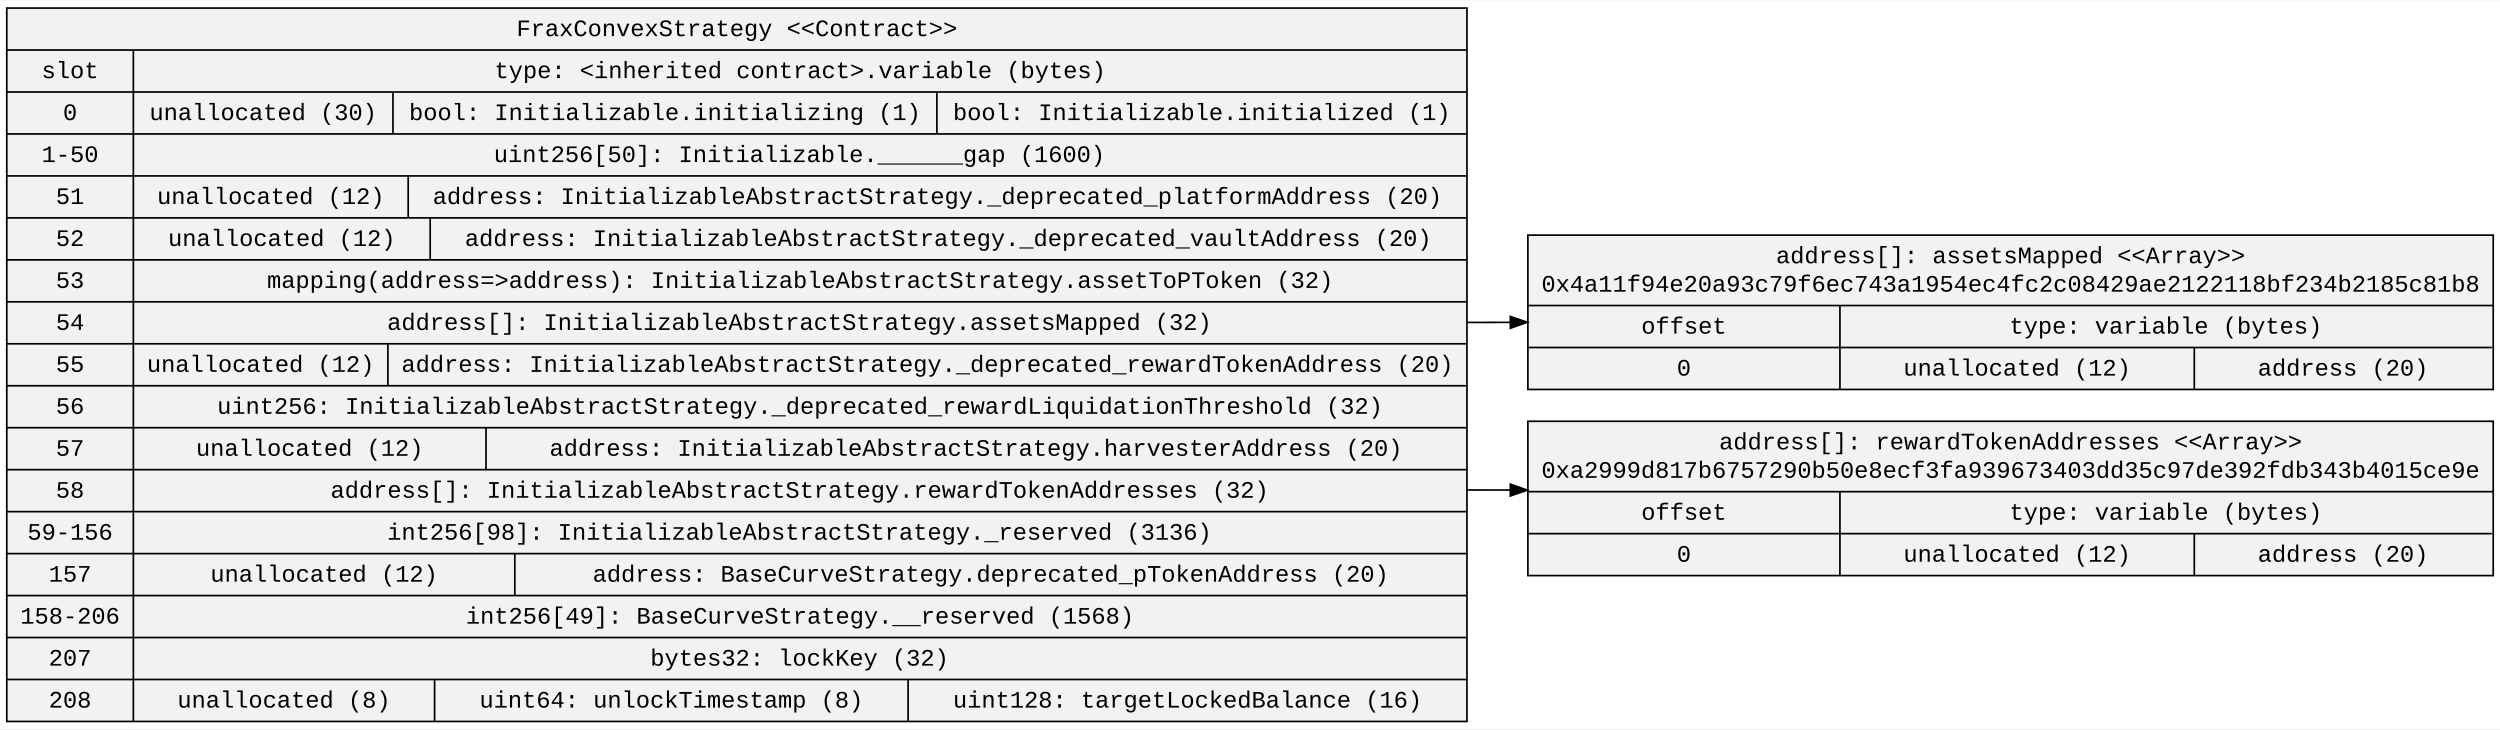
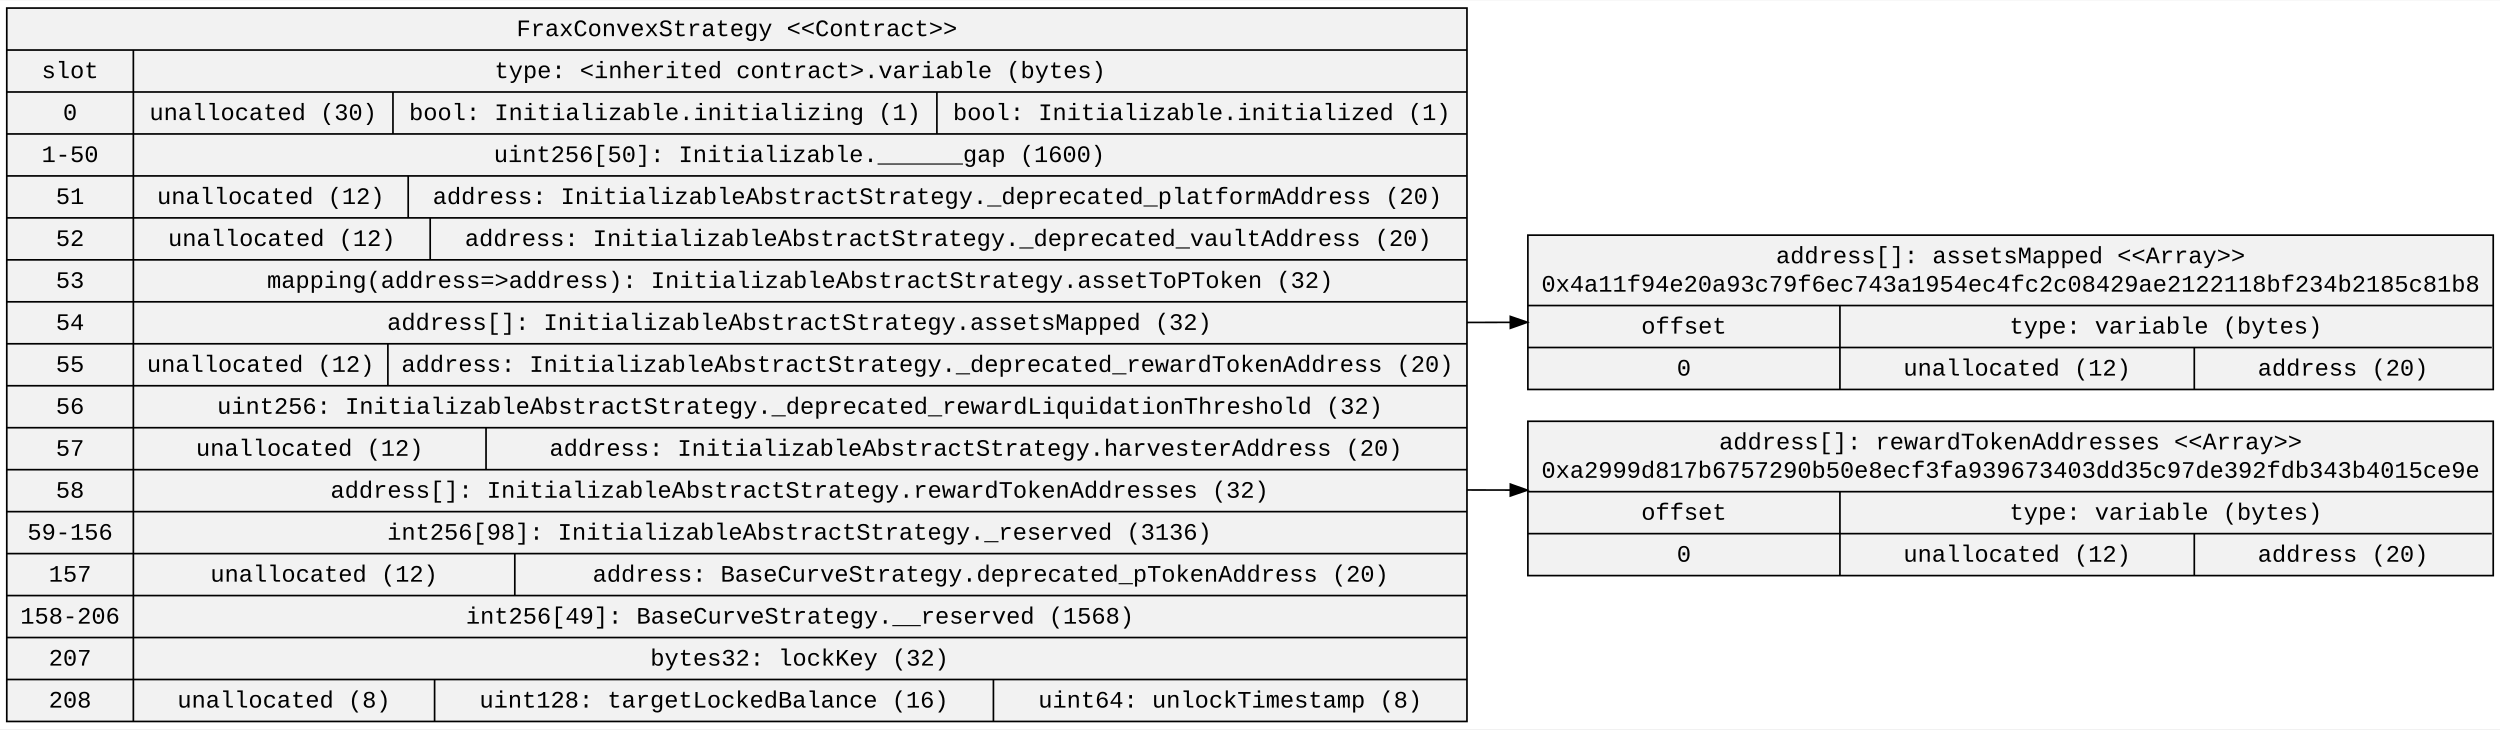
<svg xmlns="http://www.w3.org/2000/svg" width="1477pt" height="431pt" viewBox="0.00 0.00 1477.42 430.60">
  <g id="graph0" class="graph" transform="scale(1 1) rotate(0) translate(4 426.6)">
    <polygon fill="white" stroke="transparent" points="-4,4 -4,-426.6 1473.42,-426.6 1473.42,4 -4,4" />
    <g id="node1" class="node">
      <polygon fill="#f2f2f2" stroke="black" points="0,-0.5 0,-422.1 862.93,-422.1 862.93,-0.5 0,-0.5" />
      <text text-anchor="middle" x="431.47" y="-405.5" font-family="Courier New" font-size="14.00">FraxConvexStrategy &lt;&lt;Contract&gt;&gt;</text>
      <polyline fill="none" stroke="black" points="0,-397.3 862.93,-397.3 " />
      <text text-anchor="middle" x="37.4" y="-380.7" font-family="Courier New" font-size="14.00">slot</text>
      <polyline fill="none" stroke="black" points="0,-372.5 74.81,-372.5 " />
      <text text-anchor="middle" x="37.4" y="-355.9" font-family="Courier New" font-size="14.00">0</text>
      <polyline fill="none" stroke="black" points="0,-347.7 74.81,-347.7 " />
      <text text-anchor="middle" x="37.4" y="-331.1" font-family="Courier New" font-size="14.00">1-50</text>
      <polyline fill="none" stroke="black" points="0,-322.9 74.81,-322.9 " />
      <text text-anchor="middle" x="37.4" y="-306.3" font-family="Courier New" font-size="14.00">51</text>
      <polyline fill="none" stroke="black" points="0,-298.1 74.81,-298.1 " />
      <text text-anchor="middle" x="37.4" y="-281.5" font-family="Courier New" font-size="14.00">52</text>
      <polyline fill="none" stroke="black" points="0,-273.3 74.81,-273.3 " />
      <text text-anchor="middle" x="37.4" y="-256.7" font-family="Courier New" font-size="14.00">53</text>
      <polyline fill="none" stroke="black" points="0,-248.5 74.81,-248.5 " />
      <text text-anchor="middle" x="37.4" y="-231.9" font-family="Courier New" font-size="14.00">54</text>
      <polyline fill="none" stroke="black" points="0,-223.7 74.81,-223.7 " />
      <text text-anchor="middle" x="37.4" y="-207.1" font-family="Courier New" font-size="14.00">55</text>
      <polyline fill="none" stroke="black" points="0,-198.9 74.81,-198.9 " />
      <text text-anchor="middle" x="37.4" y="-182.3" font-family="Courier New" font-size="14.00">56</text>
      <polyline fill="none" stroke="black" points="0,-174.1 74.81,-174.1 " />
      <text text-anchor="middle" x="37.4" y="-157.5" font-family="Courier New" font-size="14.00">57</text>
      <polyline fill="none" stroke="black" points="0,-149.3 74.81,-149.3 " />
      <text text-anchor="middle" x="37.4" y="-132.7" font-family="Courier New" font-size="14.00">58</text>
      <polyline fill="none" stroke="black" points="0,-124.5 74.81,-124.5 " />
      <text text-anchor="middle" x="37.4" y="-107.9" font-family="Courier New" font-size="14.00">59-156</text>
      <polyline fill="none" stroke="black" points="0,-99.7 74.81,-99.7 " />
      <text text-anchor="middle" x="37.4" y="-83.1" font-family="Courier New" font-size="14.00">157</text>
      <polyline fill="none" stroke="black" points="0,-74.9 74.81,-74.9 " />
      <text text-anchor="middle" x="37.4" y="-58.3" font-family="Courier New" font-size="14.00">158-206</text>
      <polyline fill="none" stroke="black" points="0,-50.1 74.81,-50.1 " />
      <text text-anchor="middle" x="37.4" y="-33.5" font-family="Courier New" font-size="14.00">207</text>
      <polyline fill="none" stroke="black" points="0,-25.3 74.81,-25.3 " />
      <text text-anchor="middle" x="37.4" y="-8.7" font-family="Courier New" font-size="14.00">208</text>
      <polyline fill="none" stroke="black" points="74.81,-0.5 74.81,-397.3 " />
      <text text-anchor="middle" x="468.87" y="-380.7" font-family="Courier New" font-size="14.00">type: &lt;inherited contract&gt;.variable (bytes)</text>
      <polyline fill="none" stroke="black" points="74.81,-372.5 862.93,-372.5 " />
      <text text-anchor="middle" x="151.52" y="-355.9" font-family="Courier New" font-size="14.00">unallocated (30)</text>
      <polyline fill="none" stroke="black" points="228.23,-347.7 228.23,-372.5 " />
      <text text-anchor="middle" x="388.96" y="-355.9" font-family="Courier New" font-size="14.00">bool: Initializable.initializing (1)</text>
      <polyline fill="none" stroke="black" points="549.68,-347.7 549.68,-372.5 " />
      <text text-anchor="middle" x="706.2" y="-355.9" font-family="Courier New" font-size="14.00">bool: Initializable.initialized (1)</text>
      <polyline fill="none" stroke="black" points="74.81,-347.7 862.93,-347.7 " />
      <text text-anchor="middle" x="468.44" y="-331.1" font-family="Courier New" font-size="14.00">uint256[50]: Initializable.______gap (1600)</text>
      <polyline fill="none" stroke="black" points="74.81,-322.9 862.93,-322.9 " />
      <text text-anchor="middle" x="156.02" y="-306.3" font-family="Courier New" font-size="14.00">unallocated (12)</text>
      <polyline fill="none" stroke="black" points="237.23,-298.1 237.23,-322.9 " />
      <text text-anchor="middle" x="549.98" y="-306.3" font-family="Courier New" font-size="14.00">address: InitializableAbstractStrategy._deprecated_platformAddress (20)</text>
      <polyline fill="none" stroke="black" points="74.81,-298.1 862.93,-298.1 " />
      <text text-anchor="middle" x="162.52" y="-281.5" font-family="Courier New" font-size="14.00">unallocated (12)</text>
      <polyline fill="none" stroke="black" points="250.23,-273.3 250.23,-298.1 " />
      <text text-anchor="middle" x="556.38" y="-281.5" font-family="Courier New" font-size="14.00">address: InitializableAbstractStrategy._deprecated_vaultAddress (20)</text>
      <polyline fill="none" stroke="black" points="74.81,-273.3 862.93,-273.3 " />
      <text text-anchor="middle" x="468.86" y="-256.7" font-family="Courier New" font-size="14.00">mapping(address=&gt;address): InitializableAbstractStrategy.assetToPToken (32)</text>
      <polyline fill="none" stroke="black" points="74.81,-248.5 862.93,-248.5 " />
      <text text-anchor="middle" x="468.45" y="-231.9" font-family="Courier New" font-size="14.00">address[]: InitializableAbstractStrategy.assetsMapped (32)</text>
      <polyline fill="none" stroke="black" points="74.81,-223.7 862.93,-223.7 " />
      <text text-anchor="middle" x="150.02" y="-207.1" font-family="Courier New" font-size="14.00">unallocated (12)</text>
      <polyline fill="none" stroke="black" points="225.23,-198.9 225.23,-223.7 " />
      <text text-anchor="middle" x="544.08" y="-207.1" font-family="Courier New" font-size="14.00">address: InitializableAbstractStrategy._deprecated_rewardTokenAddress (20)</text>
      <polyline fill="none" stroke="black" points="74.81,-198.9 862.93,-198.9 " />
      <text text-anchor="middle" x="468.77" y="-182.3" font-family="Courier New" font-size="14.00">uint256: InitializableAbstractStrategy._deprecated_rewardLiquidationThreshold (32)</text>
      <polyline fill="none" stroke="black" points="74.81,-174.1 862.93,-174.1 " />
      <text text-anchor="middle" x="179.02" y="-157.5" font-family="Courier New" font-size="14.00">unallocated (12)</text>
      <polyline fill="none" stroke="black" points="283.23,-149.3 283.23,-174.1 " />
      <text text-anchor="middle" x="572.77" y="-157.5" font-family="Courier New" font-size="14.00">address: InitializableAbstractStrategy.harvesterAddress (20)</text>
      <polyline fill="none" stroke="black" points="74.81,-149.3 862.93,-149.3 " />
      <text text-anchor="middle" x="468.55" y="-132.7" font-family="Courier New" font-size="14.00">address[]: InitializableAbstractStrategy.rewardTokenAddresses (32)</text>
      <polyline fill="none" stroke="black" points="74.81,-124.5 862.93,-124.5 " />
      <text text-anchor="middle" x="468.45" y="-107.9" font-family="Courier New" font-size="14.00">int256[98]: InitializableAbstractStrategy._reserved (3136)</text>
      <polyline fill="none" stroke="black" points="74.81,-99.7 862.93,-99.7 " />
      <text text-anchor="middle" x="187.52" y="-83.1" font-family="Courier New" font-size="14.00">unallocated (12)</text>
      <polyline fill="none" stroke="black" points="300.23,-74.9 300.23,-99.7 " />
      <text text-anchor="middle" x="581.47" y="-83.1" font-family="Courier New" font-size="14.00">address: BaseCurveStrategy.deprecated_pTokenAddress (20)</text>
      <polyline fill="none" stroke="black" points="74.81,-74.9 862.93,-74.9 " />
      <text text-anchor="middle" x="468.74" y="-58.3" font-family="Courier New" font-size="14.00">int256[49]: BaseCurveStrategy.__reserved (1568)</text>
      <polyline fill="none" stroke="black" points="74.81,-50.1 862.93,-50.1 " />
      <text text-anchor="middle" x="468.52" y="-33.5" font-family="Courier New" font-size="14.00">bytes32: lockKey (32)</text>
      <polyline fill="none" stroke="black" points="74.81,-25.3 862.93,-25.3 " />
      <text text-anchor="middle" x="163.82" y="-8.7" font-family="Courier New" font-size="14.00">unallocated (8)</text>
      <polyline fill="none" stroke="black" points="252.83,-0.5 252.83,-25.3 " />
-       <text text-anchor="middle" x="392.75" y="-8.7" font-family="Courier New" font-size="14.00">uint64: unlockTimestamp (8)</text>
-       <polyline fill="none" stroke="black" points="532.67,-0.5 532.67,-25.3 " />
-       <text text-anchor="middle" x="697.79" y="-8.7" font-family="Courier New" font-size="14.00">uint128: targetLockedBalance (16)</text>
+       <text text-anchor="middle" x="417.95" y="-8.7" font-family="Courier New" font-size="14.00">uint128: targetLockedBalance (16)</text>
+       <polyline fill="none" stroke="black" points="583.08,-0.5 583.08,-25.3 " />
+       <text text-anchor="middle" x="722.99" y="-8.7" font-family="Courier New" font-size="14.00">uint64: unlockTimestamp (8)</text>
    </g>
    <g id="node2" class="node">
      <polygon fill="#f2f2f2" stroke="black" points="898.93,-196.7 898.93,-287.9 1469.42,-287.9 1469.42,-196.7 898.93,-196.7" />
      <text text-anchor="middle" x="1184.18" y="-271.3" font-family="Courier New" font-size="14.00">address[]: assetsMapped &lt;&lt;Array&gt;&gt;</text>
      <text text-anchor="middle" x="1184.18" y="-254.5" font-family="Courier New" font-size="14.00">0x4a11f94e20a93c79f6ec743a1954ec4fc2c08429ae2122118bf234b2185c81b8</text>
      <polyline fill="none" stroke="black" points="898.93,-246.3 1469.42,-246.3 " />
      <text text-anchor="middle" x="991.14" y="-229.7" font-family="Courier New" font-size="14.00">offset</text>
      <polyline fill="none" stroke="black" points="898.93,-221.5 1083.34,-221.5 " />
      <text text-anchor="middle" x="991.14" y="-204.9" font-family="Courier New" font-size="14.00">0</text>
      <polyline fill="none" stroke="black" points="1083.34,-196.7 1083.34,-246.3 " />
      <text text-anchor="middle" x="1275.96" y="-229.7" font-family="Courier New" font-size="14.00">type: variable (bytes)</text>
      <polyline fill="none" stroke="black" points="1083.34,-221.5 1468.58,-221.5 " />
      <text text-anchor="middle" x="1188.05" y="-204.9" font-family="Courier New" font-size="14.00">unallocated (12)</text>
      <polyline fill="none" stroke="black" points="1292.76,-196.7 1292.76,-221.5 " />
      <text text-anchor="middle" x="1380.67" y="-204.9" font-family="Courier New" font-size="14.00">address (20)</text>
    </g>
    <g id="edge1" class="edge">
      <path fill="none" stroke="black" d="M862.93,-236.3C871.33,-236.3 879.84,-236.32 888.44,-236.36" />
      <polygon fill="black" stroke="black" points="888.55,-239.86 898.57,-236.41 888.58,-232.86 888.55,-239.86" />
    </g>
    <g id="node3" class="node">
      <polygon fill="#f2f2f2" stroke="black" points="898.93,-86.7 898.93,-177.9 1469.42,-177.9 1469.42,-86.7 898.93,-86.7" />
      <text text-anchor="middle" x="1184.18" y="-161.3" font-family="Courier New" font-size="14.00">address[]: rewardTokenAddresses &lt;&lt;Array&gt;&gt;</text>
      <text text-anchor="middle" x="1184.18" y="-144.5" font-family="Courier New" font-size="14.00">0xa2999d817b6757290b50e8ecf3fa939673403dd35c97de392fdb343b4015ce9e</text>
      <polyline fill="none" stroke="black" points="898.93,-136.3 1469.42,-136.3 " />
      <text text-anchor="middle" x="991.14" y="-119.7" font-family="Courier New" font-size="14.00">offset</text>
      <polyline fill="none" stroke="black" points="898.93,-111.5 1083.34,-111.5 " />
      <text text-anchor="middle" x="991.14" y="-94.9" font-family="Courier New" font-size="14.00">0</text>
      <polyline fill="none" stroke="black" points="1083.34,-86.7 1083.34,-136.3 " />
      <text text-anchor="middle" x="1275.96" y="-119.7" font-family="Courier New" font-size="14.00">type: variable (bytes)</text>
      <polyline fill="none" stroke="black" points="1083.34,-111.5 1468.58,-111.5 " />
      <text text-anchor="middle" x="1188.05" y="-94.9" font-family="Courier New" font-size="14.00">unallocated (12)</text>
      <polyline fill="none" stroke="black" points="1292.76,-86.7 1292.76,-111.5 " />
      <text text-anchor="middle" x="1380.67" y="-94.9" font-family="Courier New" font-size="14.00">address (20)</text>
    </g>
    <g id="edge2" class="edge">
      <path fill="none" stroke="black" d="M862.93,-137.3C871.33,-137.3 879.84,-137.28 888.44,-137.25" />
      <polygon fill="black" stroke="black" points="888.58,-140.75 898.56,-137.2 888.55,-133.75 888.58,-140.75" />
    </g>
  </g>
</svg>
